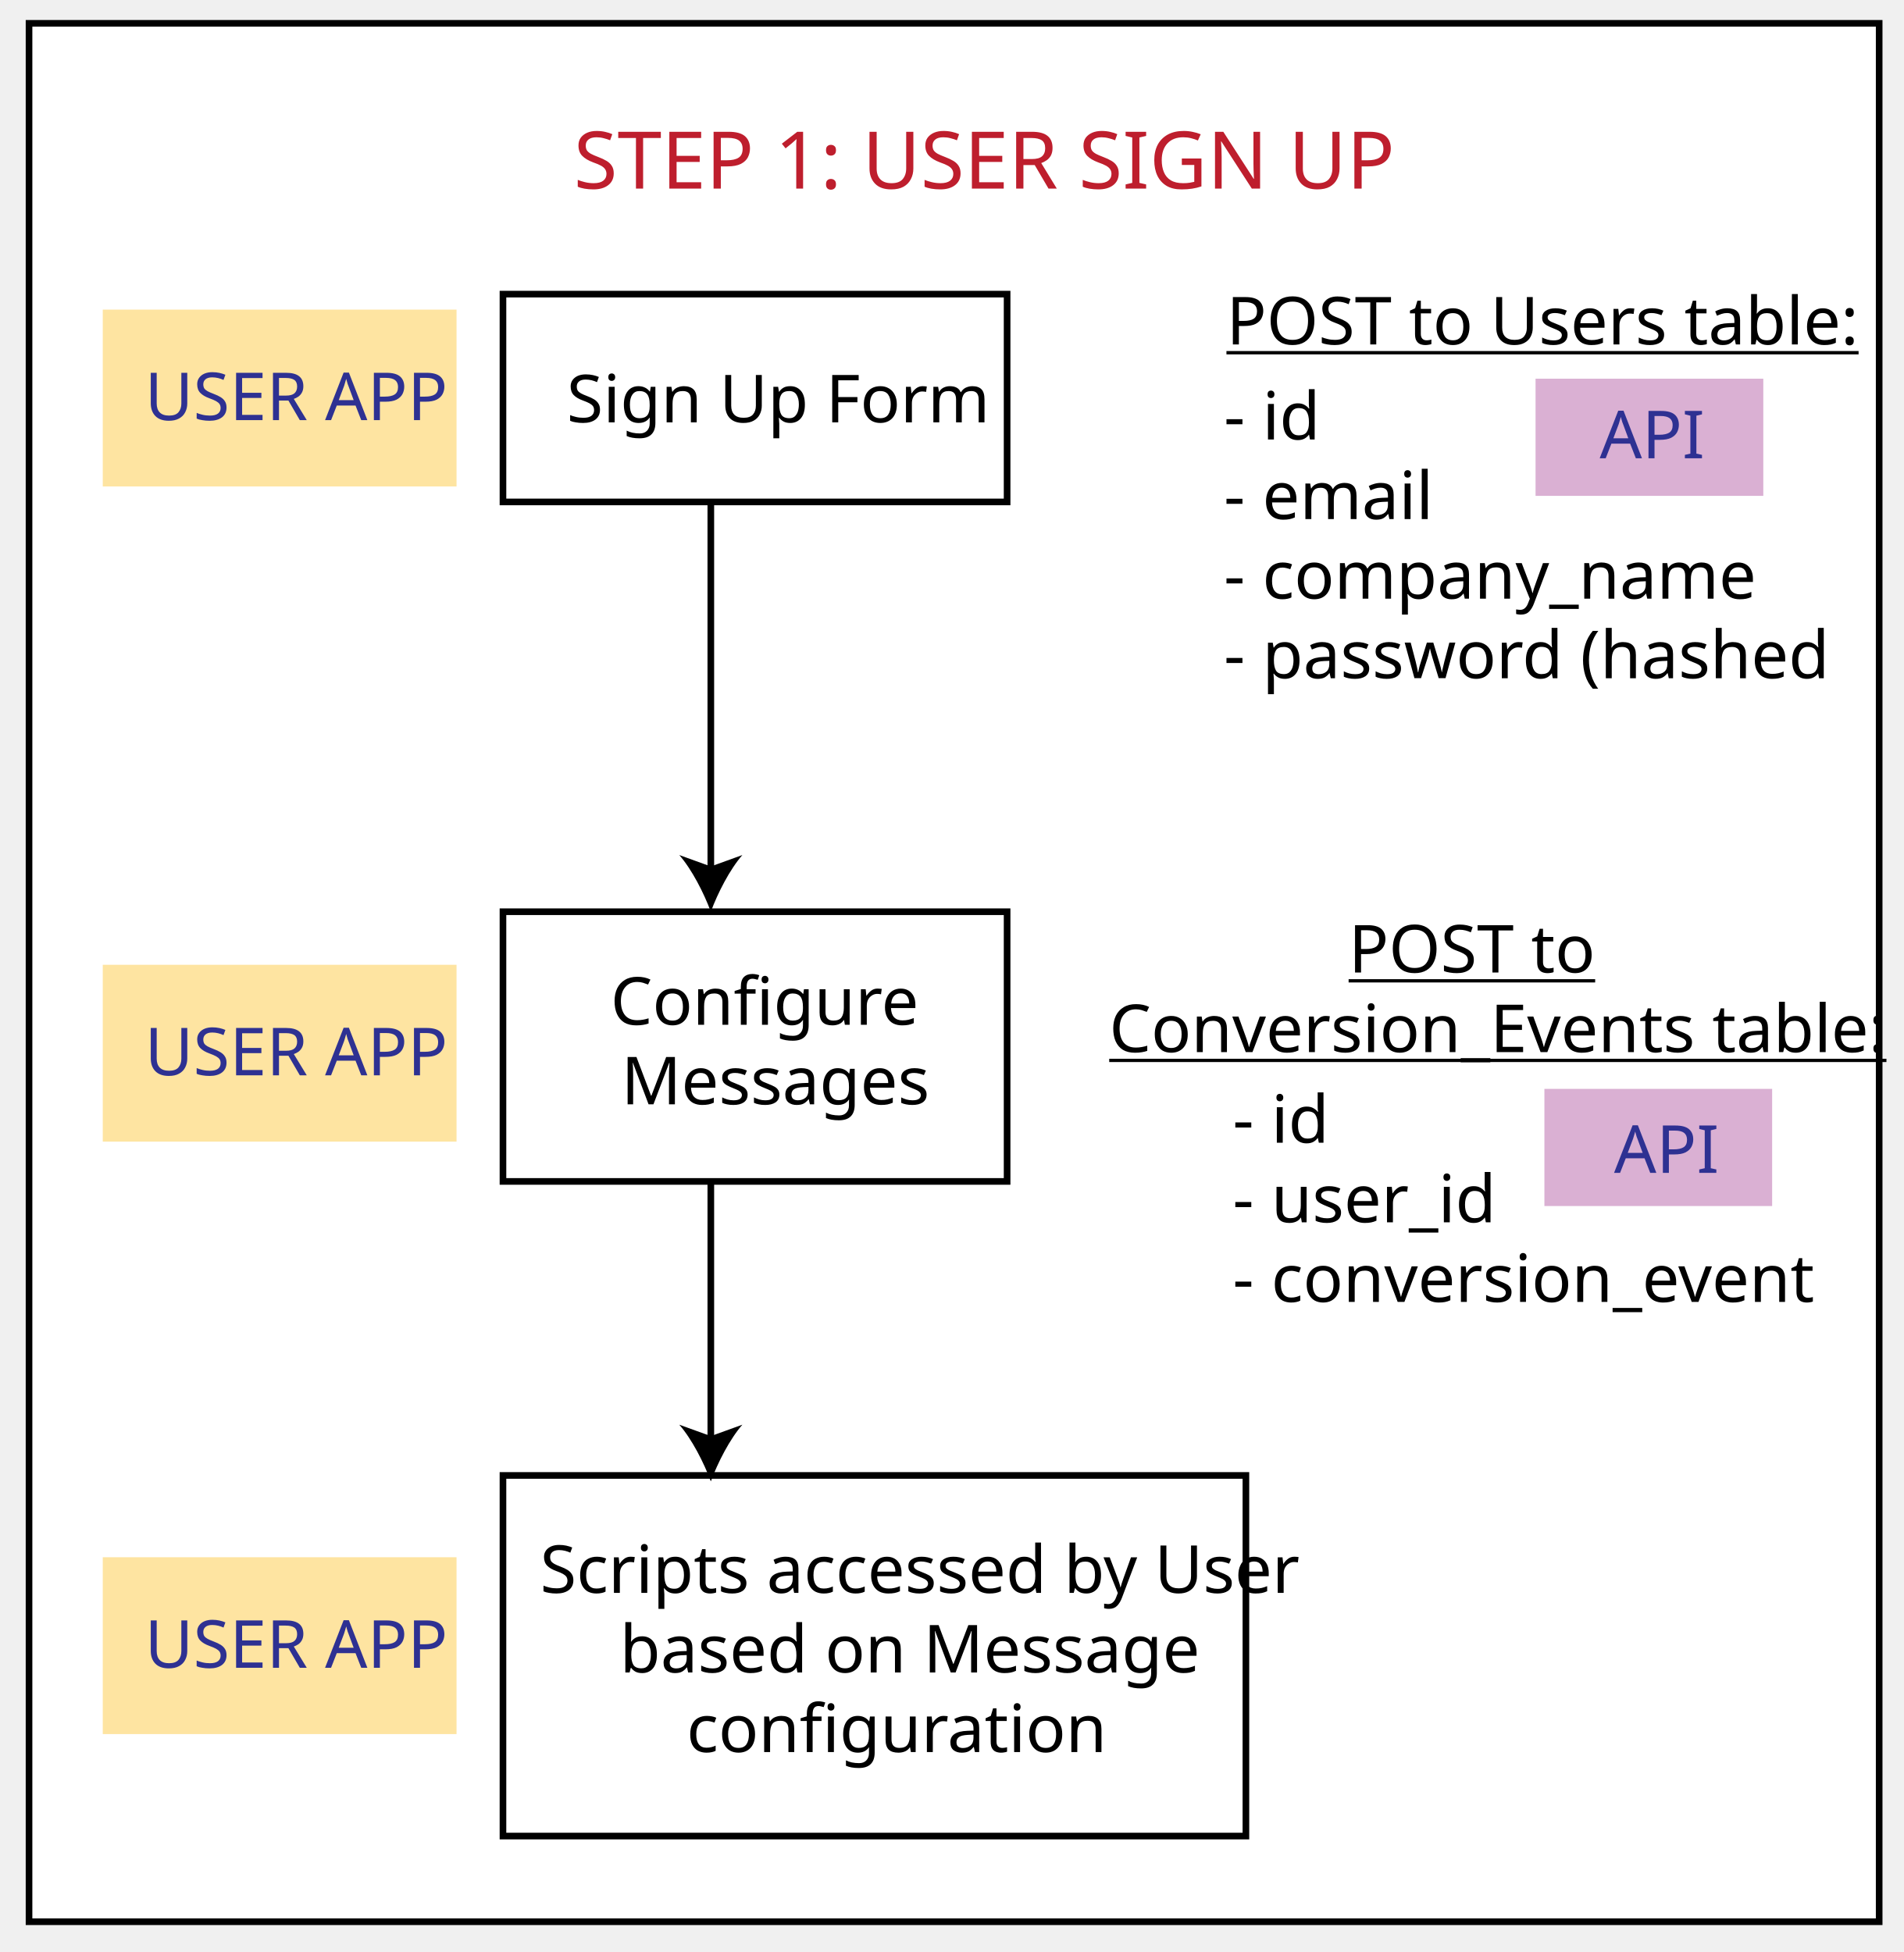
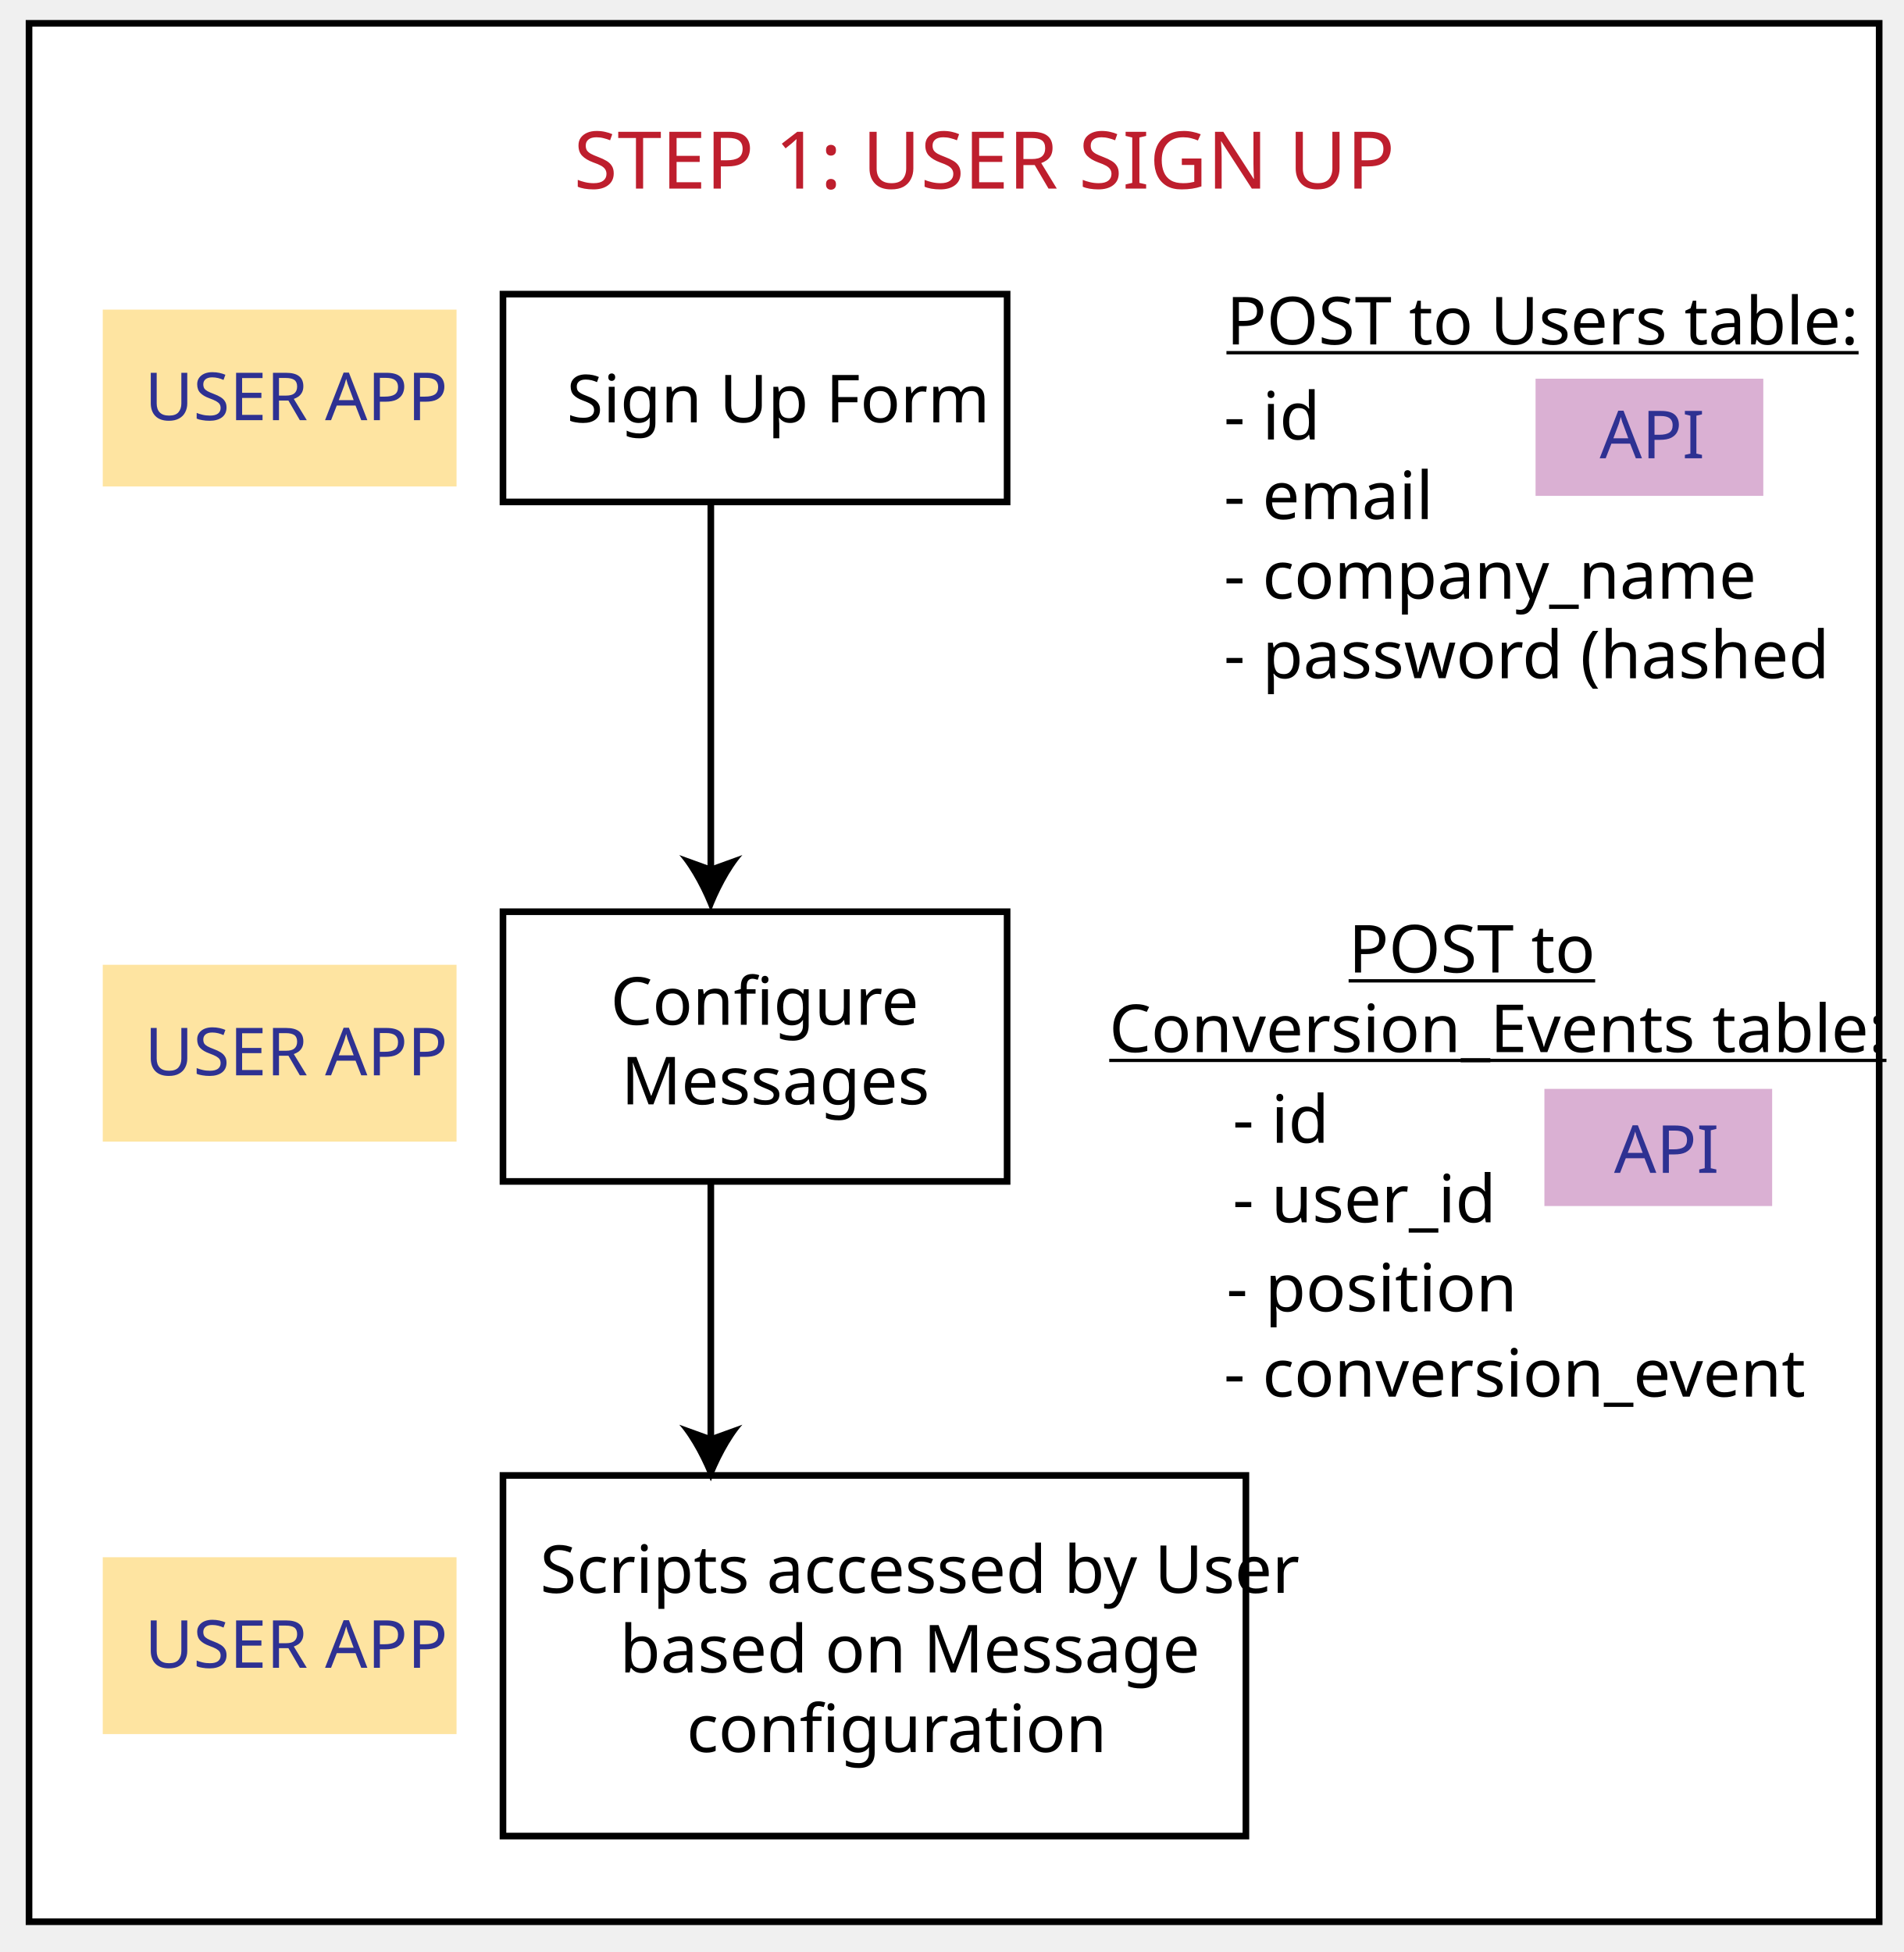
- <svg xmlns="http://www.w3.org/2000/svg" version="1.1" x="0px" y="0px" width="286.997px" height="294.333px" viewBox="0 0 286.997 294.333" enable-background="new 0 0 286.997 294.333" xml:space="preserve">
+ <svg xmlns="http://www.w3.org/2000/svg" version="1.1" id="Layer_1" x="0px" y="0px" width="286.997px" height="294.333px" viewBox="0 0 286.997 294.333" enable-background="new 0 0 286.997 294.333" xml:space="preserve">
  <g id="Layer_2">
    <rect x="4.377" y="3.519" fill="#FFFFFF" stroke="#000000" stroke-miterlimit="10" width="278.913" height="286.249" />
  </g>
-   <g id="Layer_1">
+   <g id="Layer_1_1_">
    <text transform="matrix(1 0 0 1 86.4902 28.4336)" fill="#BE1E2D" font-family="'MyriadPro-Regular'" font-size="12">STEP 1: USER SIGN UP</text>
    <rect x="75.824" y="44.351" fill="#FFFFFF" stroke="#000000" stroke-miterlimit="10" width="76" height="31.333" />
-     <text transform="matrix(1 0 0 1 85.4346 63.6841)" font-family="'MyriadPro-Regular'" font-size="10">Sign Up Form</text>
+     <text transform="matrix(1 0 0 1 85.4346 63.6846)" font-family="'MyriadPro-Regular'" font-size="10">Sign Up Form</text>
    <rect x="75.824" y="137.475" fill="#FFFFFF" stroke="#000000" stroke-miterlimit="10" width="76" height="40.667" />
-     <text transform="matrix(1 0 0 1 92.0396 154.5176)">
-       <tspan x="0" y="0" font-family="'MyriadPro-Regular'" font-size="10">Configure </tspan>
-       <tspan x="1.61" y="12" font-family="'MyriadPro-Regular'" font-size="10">Messages</tspan>
-     </text>
+     <text transform="matrix(1 0 0 1 92.0396 154.5181)" font-family="'MyriadPro-Regular'" font-size="10">Configure </text>
+     <text transform="matrix(1 0 0 1 93.6494 166.5181)" font-family="'MyriadPro-Regular'" font-size="10">Messages</text>
    <rect x="75.824" y="222.475" fill="#FFFFFF" stroke="#000000" stroke-miterlimit="10" width="112" height="54.376" />
-     <text transform="matrix(1 0 0 1 81.4199 240.1841)">
-       <tspan x="0" y="0" font-family="'MyriadPro-Regular'" font-size="10">Scripts accessed by User</tspan>
-       <tspan x="12.01" y="12" font-family="'MyriadPro-Regular'" font-size="10">based on Message</tspan>
-       <tspan x="22.09" y="24" font-family="'MyriadPro-Regular'" font-size="10">configuration</tspan>
-     </text>
-     <text transform="matrix(1 0 0 1 184.8906 51.9355)" font-family="'MyriadPro-Regular'" font-size="10" text-decoration=" underline">POST to Users table:</text>
-     <text transform="matrix(1 0 0 1 184.4902 66.269)">
-       <tspan x="0" y="0" font-family="'MyriadPro-Regular'" font-size="10">- id</tspan>
-       <tspan x="0" y="12" font-family="'MyriadPro-Regular'" font-size="10">- email</tspan>
-       <tspan x="0" y="24" font-family="'MyriadPro-Regular'" font-size="10">- company_name</tspan>
-       <tspan x="0" y="36" font-family="'MyriadPro-Regular'" font-size="10">- password (hashed</tspan>
-     </text>
-     <text transform="matrix(1 0 0 1 203.3081 146.6431)">
-       <tspan x="0" y="0" font-family="'MyriadPro-Regular'" font-size="10" text-decoration=" underline">POST to</tspan>
-       <tspan x="-36.089" y="12" font-family="'MyriadPro-Regular'" font-size="10" text-decoration=" underline">Conversion_Events table:</tspan>
-     </text>
-     <text transform="matrix(1 0 0 1 185.8232 172.3101)">
-       <tspan x="0" y="0" font-family="'MyriadPro-Regular'" font-size="10">- id</tspan>
-       <tspan x="0" y="12" font-family="'MyriadPro-Regular'" font-size="10">- user_id</tspan>
-       <tspan x="0" y="24" font-family="'MyriadPro-Regular'" font-size="10">- conversion_event</tspan>
-     </text>
-     <rect x="231.49" y="57.102" fill="#DAB0D3" width="34.333" height="17.667" />
-     <text transform="matrix(1 0 0 1 241.1572 69.1021)" fill="#2E3192" font-family="'MyriadPro-Regular'" font-size="10">API</text>
-     <rect x="232.823" y="164.186" fill="#DAB0D3" width="34.333" height="17.667" />
-     <text transform="matrix(1 0 0 1 243.3232 176.8525)" fill="#2E3192" font-family="'MyriadPro-Regular'" font-size="10">API</text>
+     <text transform="matrix(1 0 0 1 81.4199 240.1841)" font-family="'MyriadPro-Regular'" font-size="10">Scripts accessed by User</text>
+     <text transform="matrix(1 0 0 1 93.4297 252.1841)" font-family="'MyriadPro-Regular'" font-size="10">based on Message</text>
+     <text transform="matrix(1 0 0 1 103.5098 264.1841)" font-family="'MyriadPro-Regular'" font-size="10">configuration</text>
+     <text transform="matrix(1 0 0 1 184.8911 51.9355)" font-family="'MyriadPro-Regular'" font-size="10" text-decoration=" underline">POST to Users table:</text>
+     <text transform="matrix(1 0 0 1 184.4907 66.2686)" font-family="'MyriadPro-Regular'" font-size="10">- id</text>
+     <text transform="matrix(1 0 0 1 184.4907 78.2686)" font-family="'MyriadPro-Regular'" font-size="10">- email</text>
+     <text transform="matrix(1 0 0 1 184.4907 90.2686)" font-family="'MyriadPro-Regular'" font-size="10">- company_name</text>
+     <text transform="matrix(1 0 0 1 184.4907 102.2686)" font-family="'MyriadPro-Regular'" font-size="10">- password (hashed</text>
+     <text transform="matrix(1 0 0 1 203.3081 146.6436)" font-family="'MyriadPro-Regular'" font-size="10" text-decoration=" underline">POST to</text>
+     <text transform="matrix(1 0 0 1 167.2192 158.6431)" font-family="'MyriadPro-Regular'" font-size="10" text-decoration=" underline">Conversion_Events table:</text>
+     <text transform="matrix(1 0 0 1 185.8228 172.311)" font-family="'MyriadPro-Regular'" font-size="10">- id</text>
+     <text transform="matrix(1 0 0 1 185.8228 184.311)" font-family="'MyriadPro-Regular'" font-size="10">- user_id</text>
+     <text transform="matrix(1 0 0 1 184.4907 210.5962)" font-family="'MyriadPro-Regular'" font-size="10">- conversion_event</text>
+     <text transform="matrix(1 0 0 1 184.8911 197.7368)" font-family="'MyriadPro-Regular'" font-size="10">- position</text>
+     <rect x="231.491" y="57.102" fill="#DAB0D3" width="34.332" height="17.667" />
+     <text transform="matrix(1 0 0 1 241.1567 69.1025)" fill="#2E3192" font-family="'MyriadPro-Regular'" font-size="10">API</text>
+     <rect x="232.823" y="164.186" fill="#DAB0D3" width="34.334" height="17.667" />
+     <text transform="matrix(1 0 0 1 243.3228 176.8521)" fill="#2E3192" font-family="'MyriadPro-Regular'" font-size="10">API</text>
    <rect x="15.491" y="46.685" fill="#FEE4A1" width="53.333" height="26.667" />
-     <text transform="matrix(1 0 0 1 21.8242 63.3521)" fill="#2E3192" font-family="'MyriadPro-Regular'" font-size="10">USER APP</text>
+     <text transform="matrix(1 0 0 1 21.8242 63.3525)" fill="#2E3192" font-family="'MyriadPro-Regular'" font-size="10">USER APP</text>
    <rect x="15.491" y="145.474" fill="#FEE4A1" width="53.333" height="26.667" />
-     <text transform="matrix(1 0 0 1 21.8242 162.1416)" fill="#2E3192" font-family="'MyriadPro-Regular'" font-size="10">USER APP</text>
+     <text transform="matrix(1 0 0 1 21.8242 162.1411)" fill="#2E3192" font-family="'MyriadPro-Regular'" font-size="10">USER APP</text>
    <rect x="15.491" y="234.808" fill="#FEE4A1" width="53.333" height="26.667" />
-     <text transform="matrix(1 0 0 1 21.8242 251.4756)" fill="#2E3192" font-family="'MyriadPro-Regular'" font-size="10">USER APP</text>
+     <text transform="matrix(1 0 0 1 21.8242 251.4751)" fill="#2E3192" font-family="'MyriadPro-Regular'" font-size="10">USER APP</text>
    <g>
      <path fill="#FFFFFF" d="M107.158,75.685" />
    </g>
    <g>
      <g>
        <line fill="none" stroke="#000000" stroke-miterlimit="10" x1="107.158" y1="131.439" x2="107.158" y2="75.685" />
        <g>
          <path d="M107.158,137.475c1.054-2.84,2.852-6.363,4.756-8.547l-4.756,1.72l-4.755-1.72      C104.307,131.111,106.105,134.635,107.158,137.475z" />
        </g>
      </g>
    </g>
    <g>
      <g>
        <line fill="none" stroke="#000000" stroke-miterlimit="10" x1="107.158" y1="217.334" x2="107.158" y2="178.141" />
        <g>
-           <path d="M107.158,223.37c1.054-2.84,2.852-6.363,4.756-8.547l-4.756,1.72l-4.755-1.72      C104.307,217.006,106.105,220.53,107.158,223.37z" />
+           <path d="M107.158,223.37c1.054-2.84,2.852-6.363,4.756-8.547l-4.756,1.721l-4.755-1.721      C104.307,217.006,106.105,220.53,107.158,223.37z" />
        </g>
      </g>
    </g>
  </g>
</svg>
